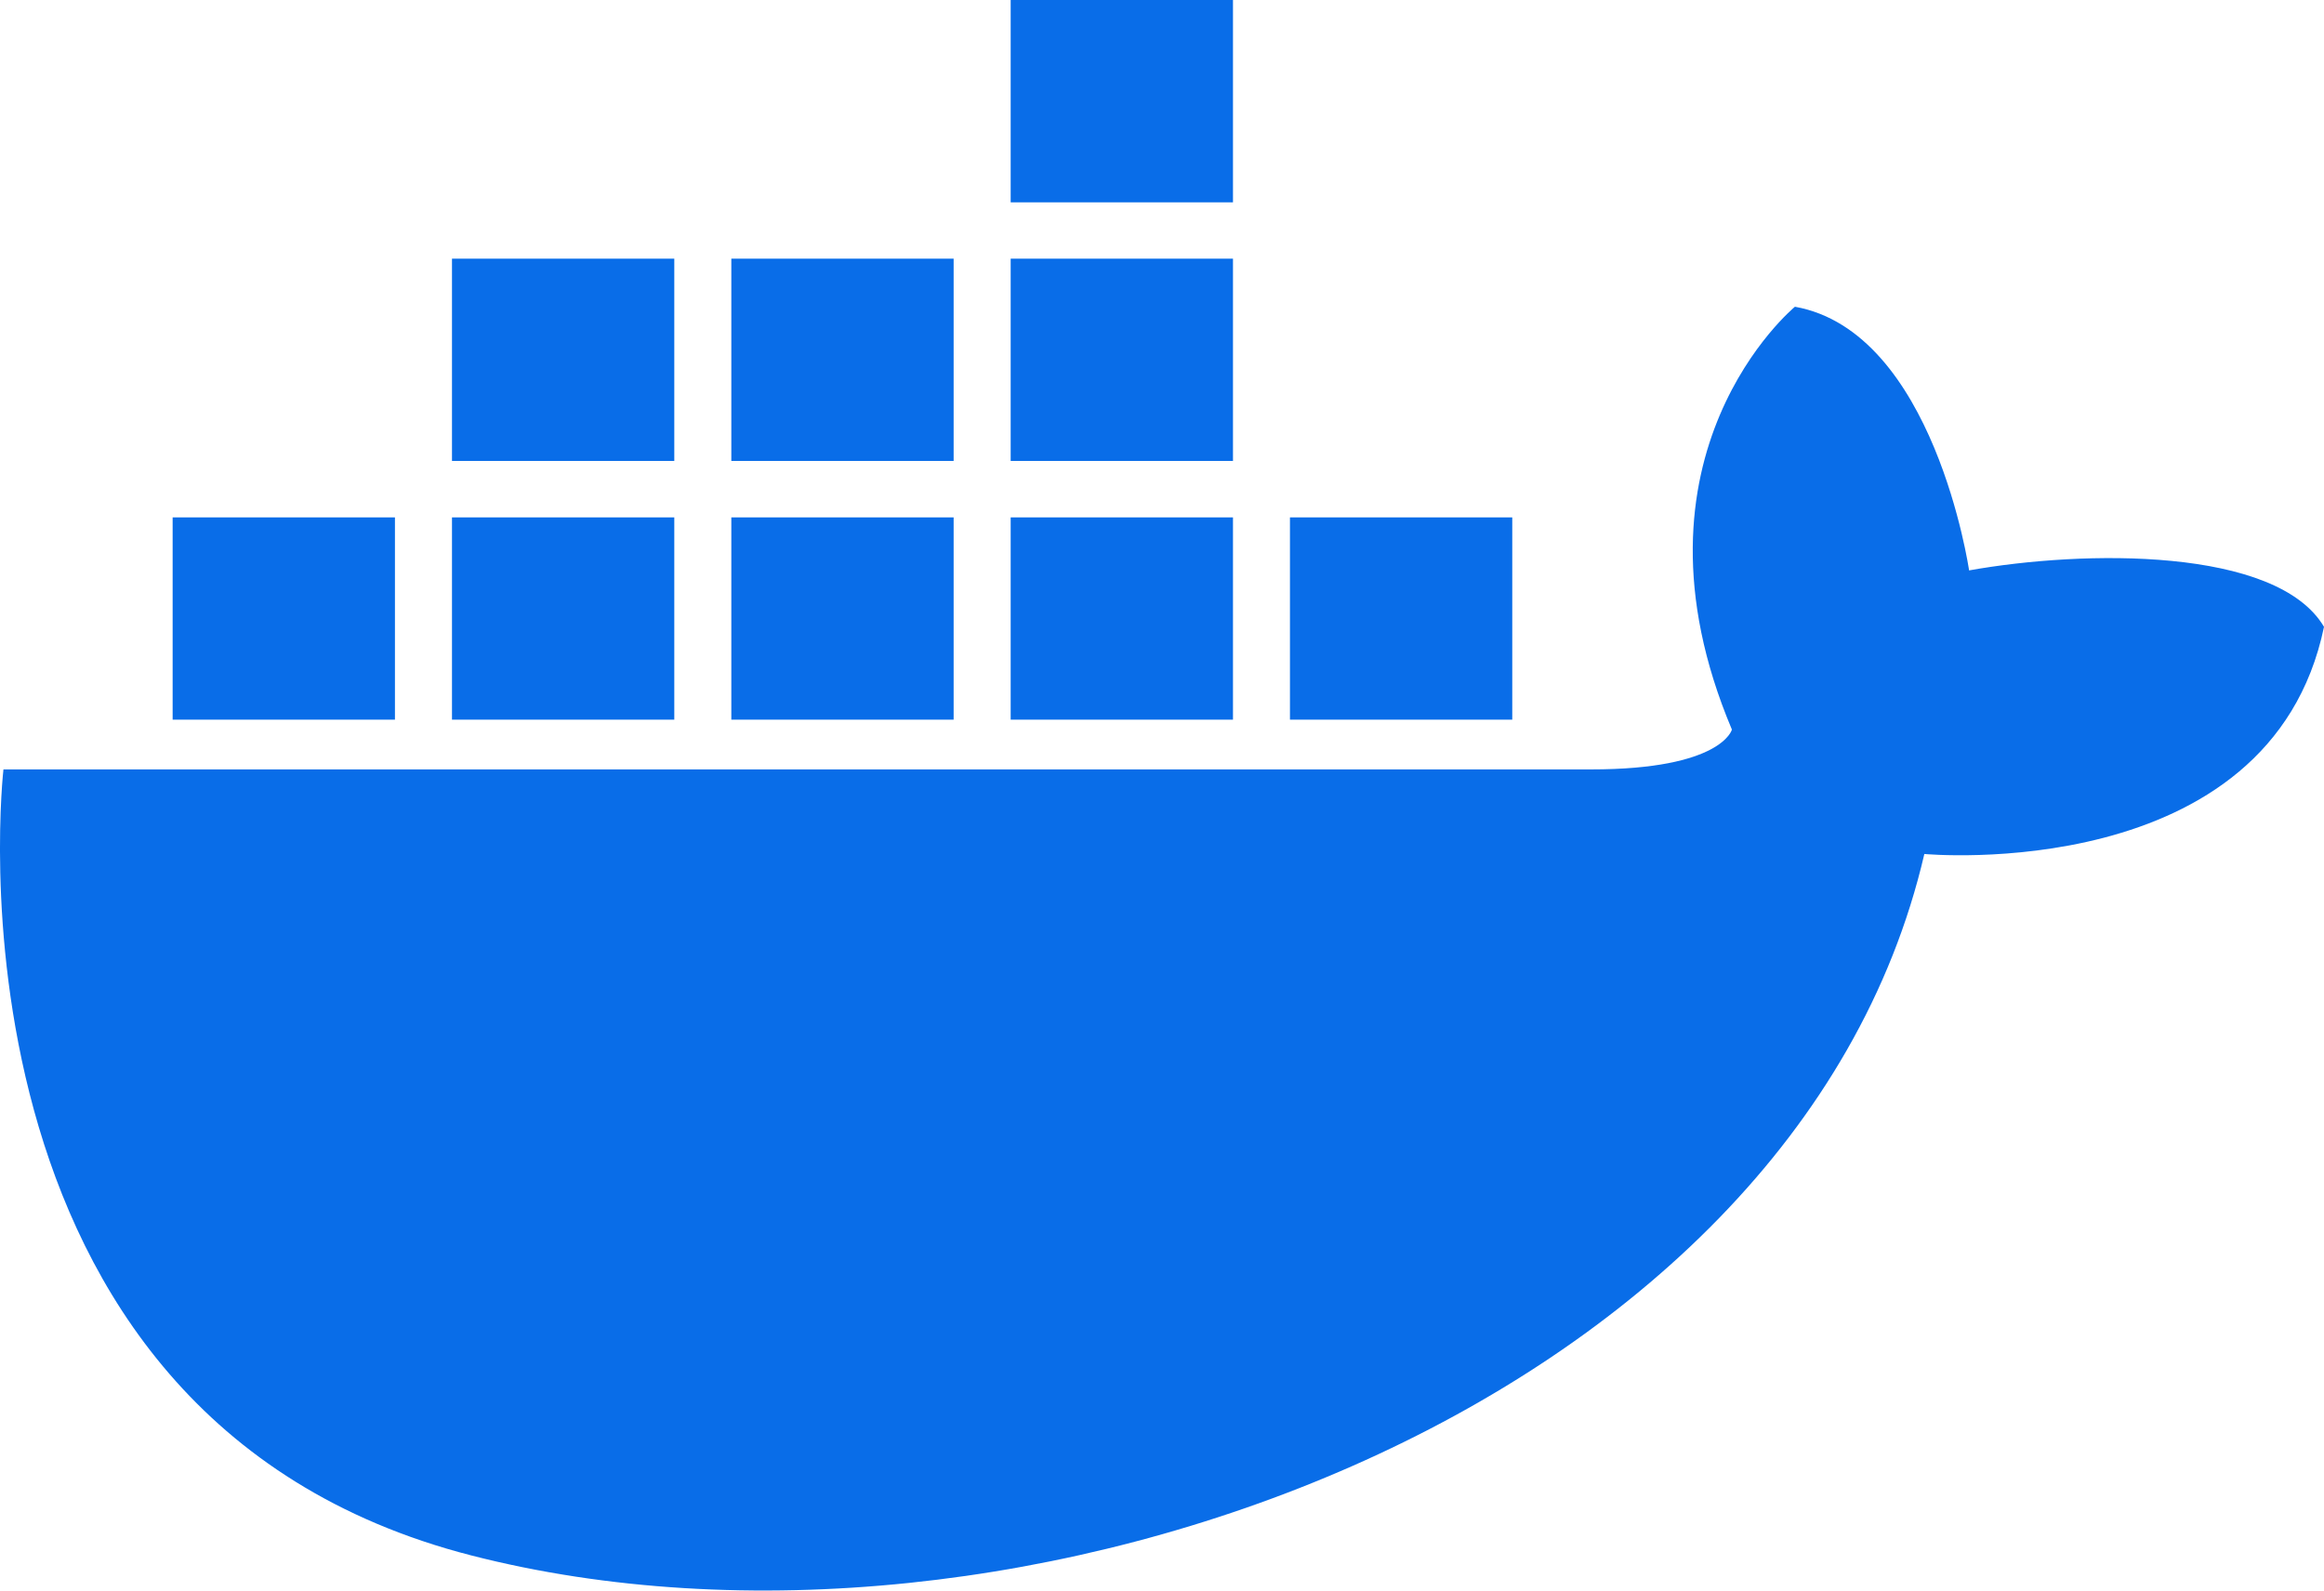
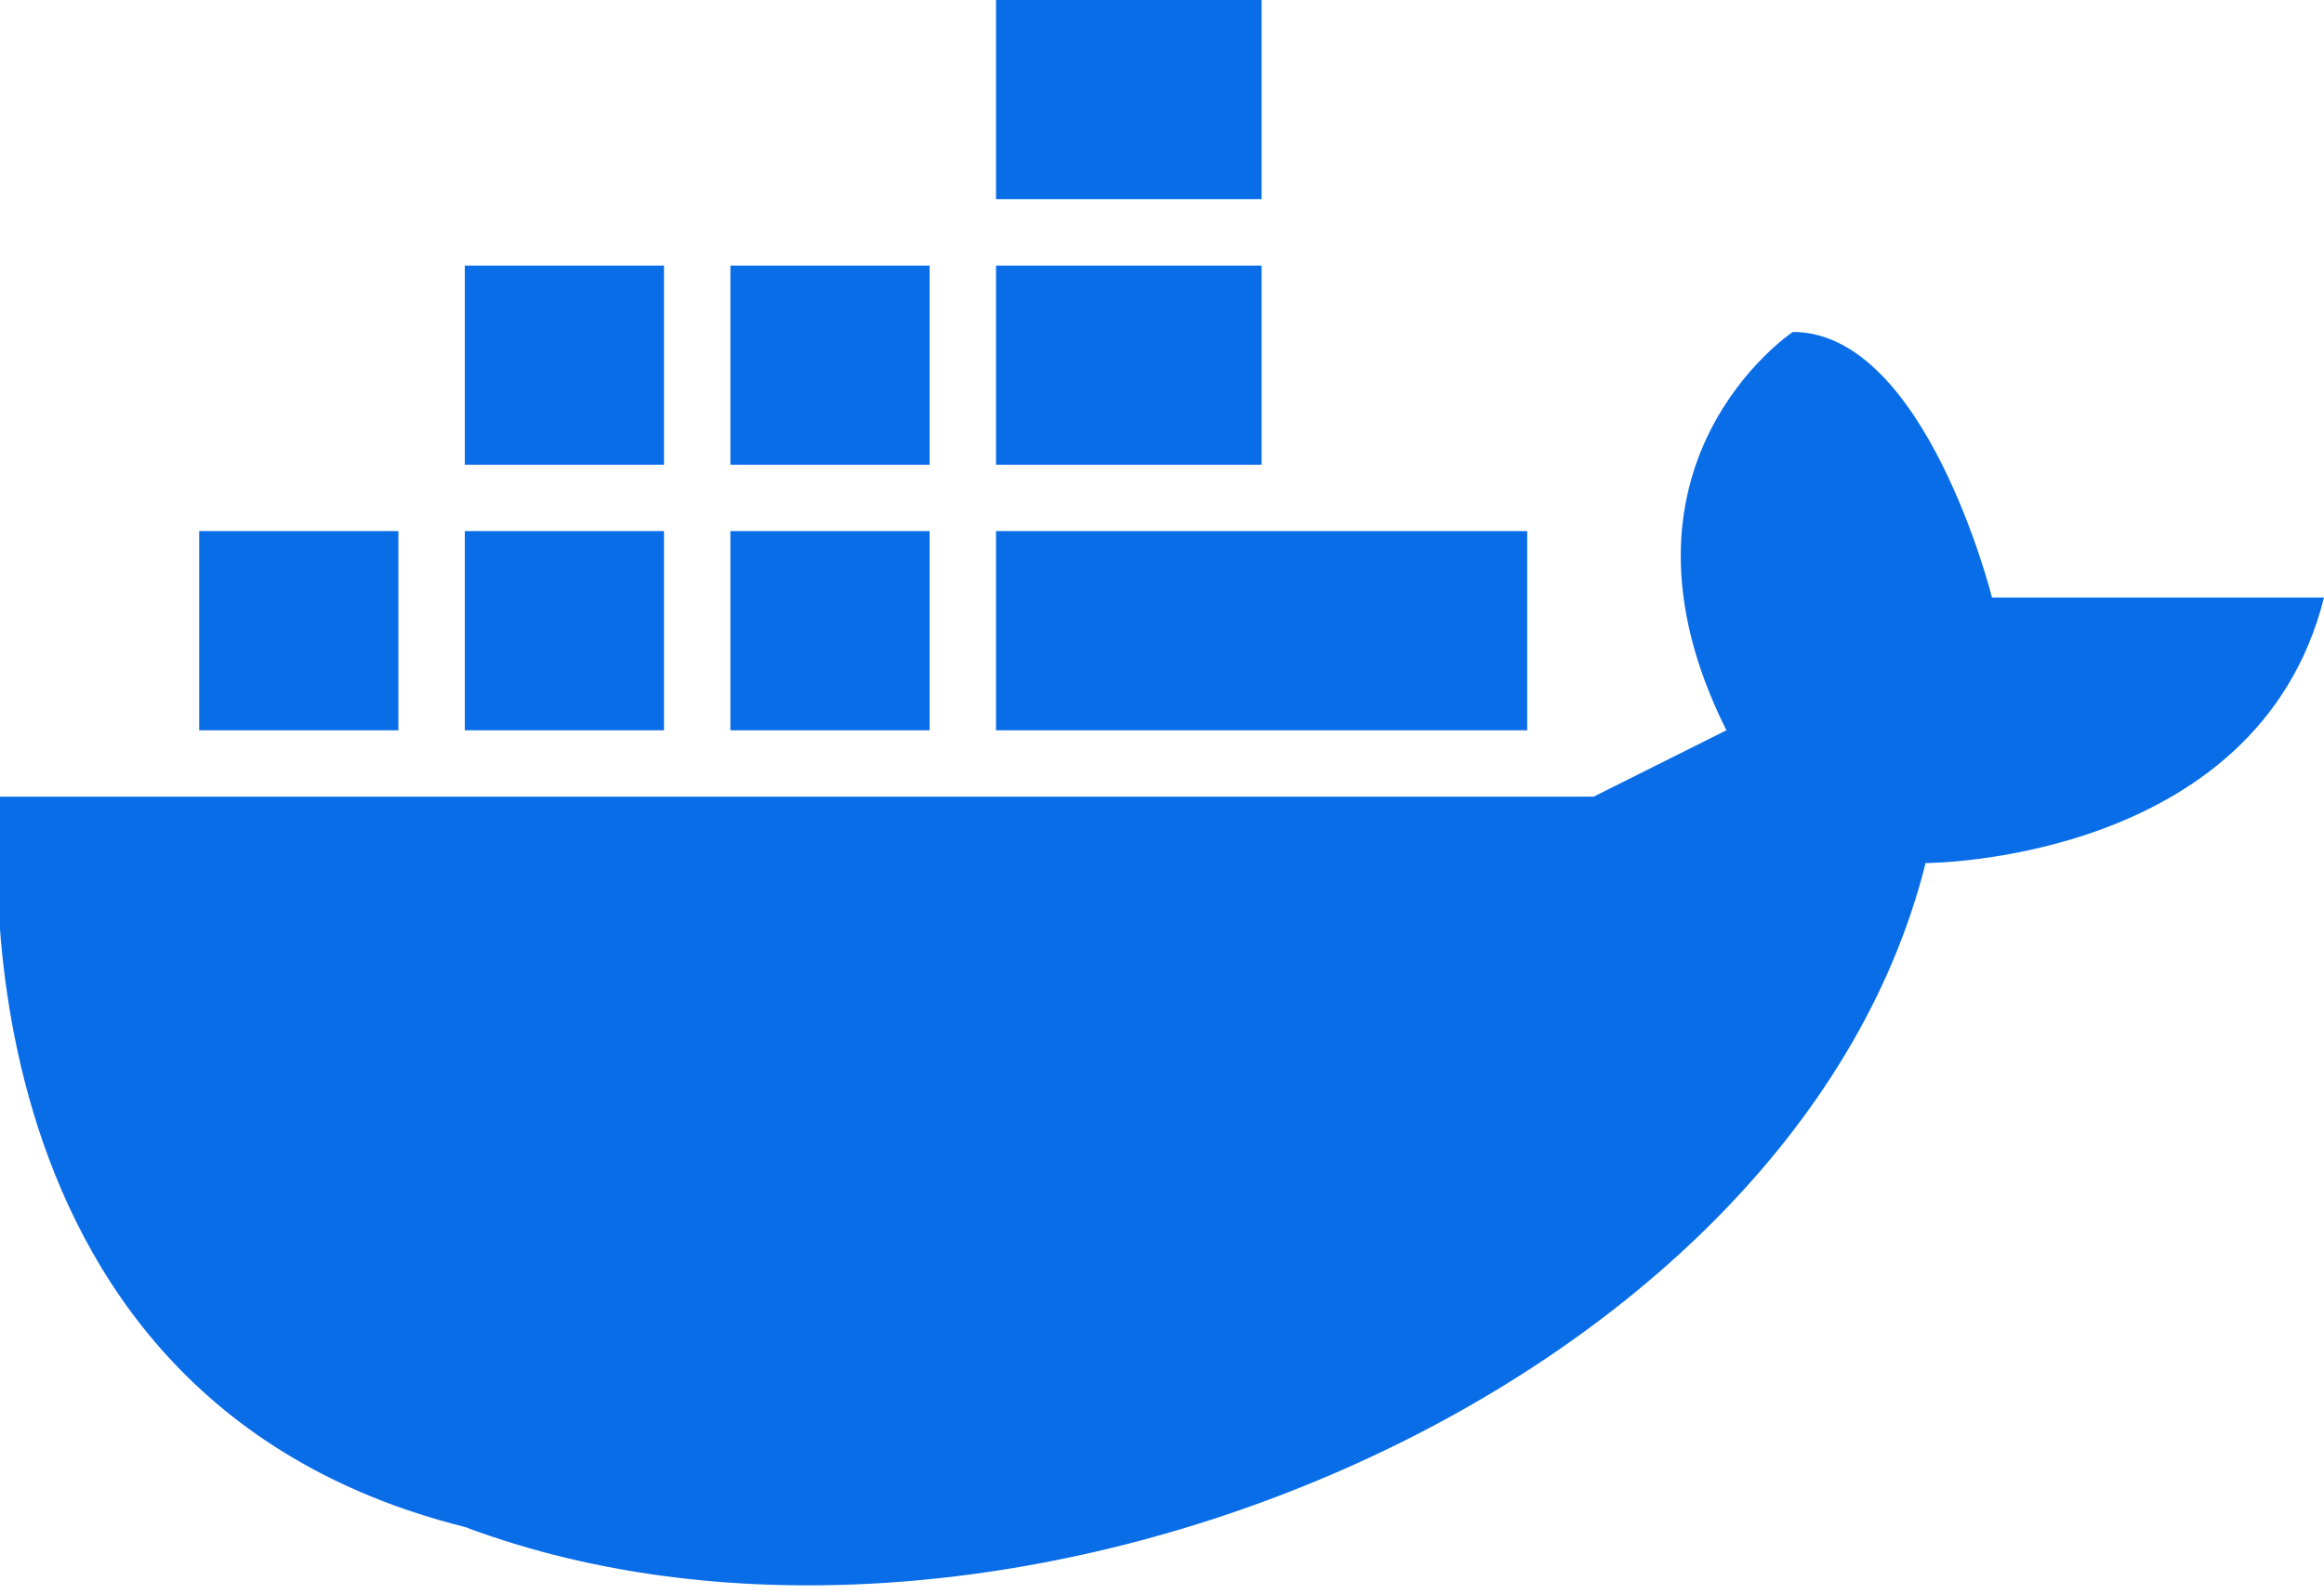
- <svg xmlns="http://www.w3.org/2000/svg" style="isolation:isolate" viewBox="520 10 35 23.961" width="35" height="23.961">
-   <path d=" M 555 19.443 C 554.189 23.352 548.981 22.865 548.981 22.865 C 547.032 31.259 535.266 35.53 527.097 33.432 C 518.929 31.334 520.052 21.591 520.052 21.591 L 543.96 21.591 C 545.933 21.591 546.083 20.991 546.083 20.991 C 544.334 16.844 547.032 14.621 547.032 14.621 C 549.131 14.996 549.655 18.593 549.655 18.593 C 551.378 18.284 554.287 18.238 555 19.443 Z  M 522.6 17.794 L 525.948 17.794 L 525.948 20.842 L 522.6 20.842 L 522.6 17.794 L 522.6 17.794 L 522.6 17.794 L 522.6 17.794 L 522.6 17.794 L 522.6 17.794 L 522.6 17.794 L 522.6 17.794 L 522.6 17.794 Z  M 526.807 17.794 L 530.155 17.794 L 530.155 20.842 L 526.807 20.842 L 526.807 17.794 L 526.807 17.794 L 526.807 17.794 L 526.807 17.794 L 526.807 17.794 L 526.807 17.794 L 526.807 17.794 L 526.807 17.794 L 526.807 17.794 Z  M 539.427 17.794 L 542.775 17.794 L 542.775 20.842 L 539.427 20.842 L 539.427 17.794 L 539.427 17.794 L 539.427 17.794 L 539.427 17.794 L 539.427 17.794 L 539.427 17.794 L 539.427 17.794 L 539.427 17.794 Z  M 535.221 17.794 L 538.569 17.794 L 538.569 20.842 L 535.221 20.842 L 535.221 17.794 L 535.221 17.794 L 535.221 17.794 L 535.221 17.794 L 535.221 17.794 L 535.221 17.794 L 535.221 17.794 Z  M 535.221 10 L 538.569 10 L 538.569 13.048 L 535.221 13.048 L 535.221 10 L 535.221 10 L 535.221 10 L 535.221 10 L 535.221 10 L 535.221 10 Z  M 531.014 17.794 L 534.362 17.794 L 534.362 20.842 L 531.014 20.842 L 531.014 17.794 L 531.014 17.794 L 531.014 17.794 L 531.014 17.794 L 531.014 17.794 Z  M 526.807 13.897 L 530.155 13.897 L 530.155 16.944 L 526.807 16.944 L 526.807 13.897 L 526.807 13.897 L 526.807 13.897 L 526.807 13.897 Z  M 535.221 13.897 L 538.569 13.897 L 538.569 16.944 L 535.221 16.944 L 535.221 13.897 L 535.221 13.897 L 535.221 13.897 Z  M 531.014 13.897 L 534.362 13.897 L 534.362 16.944 L 531.014 16.944 L 531.014 13.897 L 531.014 13.897 Z " fill-rule="evenodd" fill="rgb(9,109,232)" />
+ <svg xmlns="http://www.w3.org/2000/svg" style="isolation:isolate" viewBox="520 10 35 24" width="35" height="24">
+   <path d="M555 19c-1 4-6 4-6 4-2 8-14 13-22 10-8-2-7-11-7-11h24l2-1c-2-4 1-6 1-6 2 0 3 4 3 4h5zm-32-1h3v3h-3v-3zm4 0h3v3h-3v-3zm12 0h4v3h-4v-3zm-4 0h4v3h-4v-3zm0-8h4v3h-4v-3zm-4 8h3v3h-3v-3zm-4-4h3v3h-3v-3zm8 0h4v3h-4v-3zm-4 0h3v3h-3v-3z" fill-rule="evenodd" fill="#096DE8" />
</svg>
